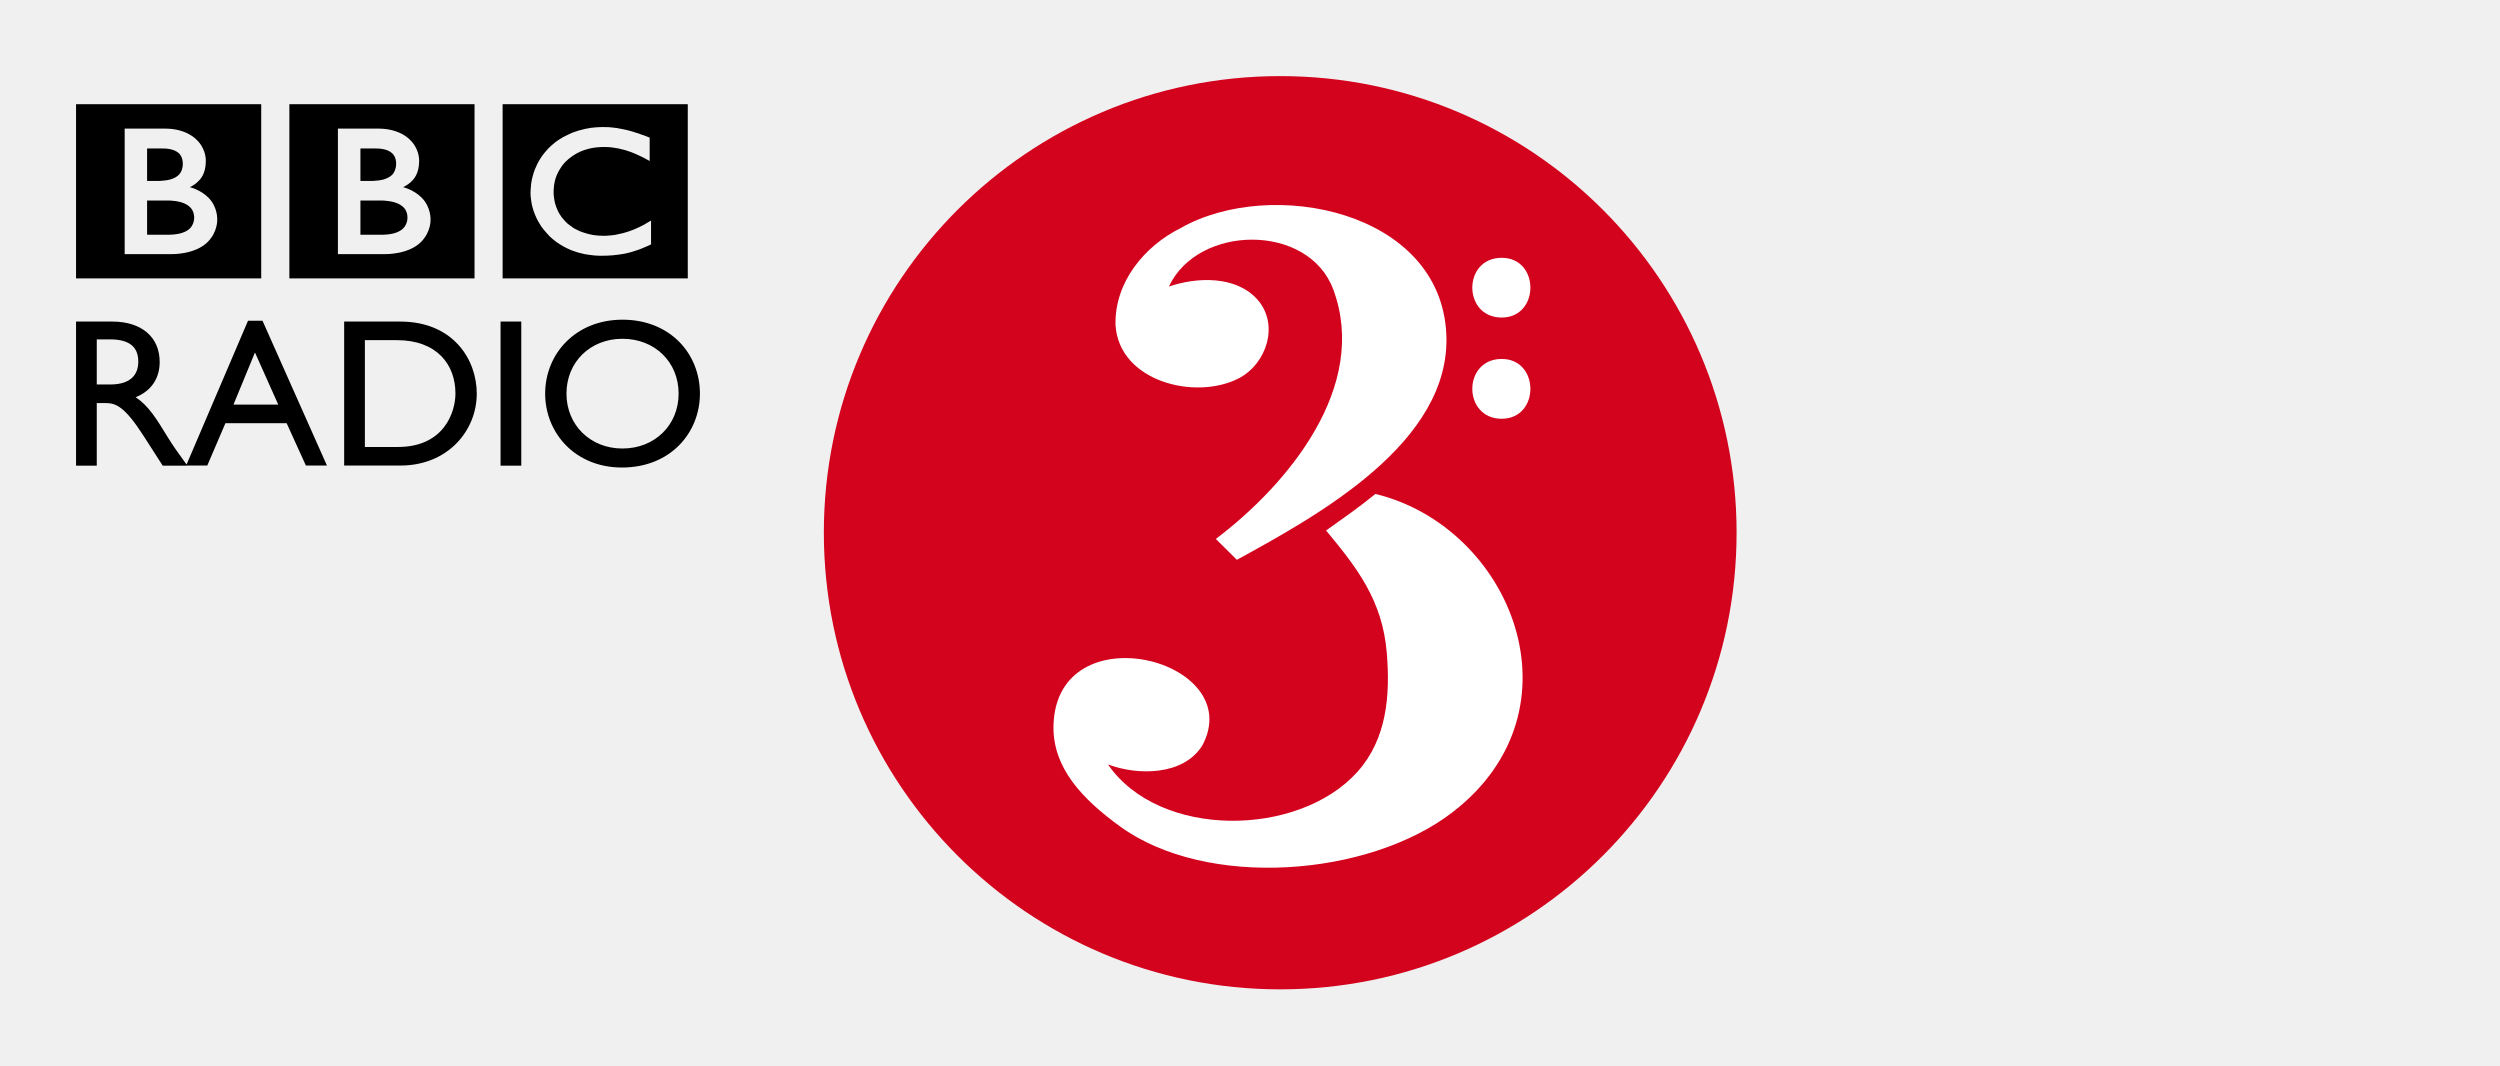
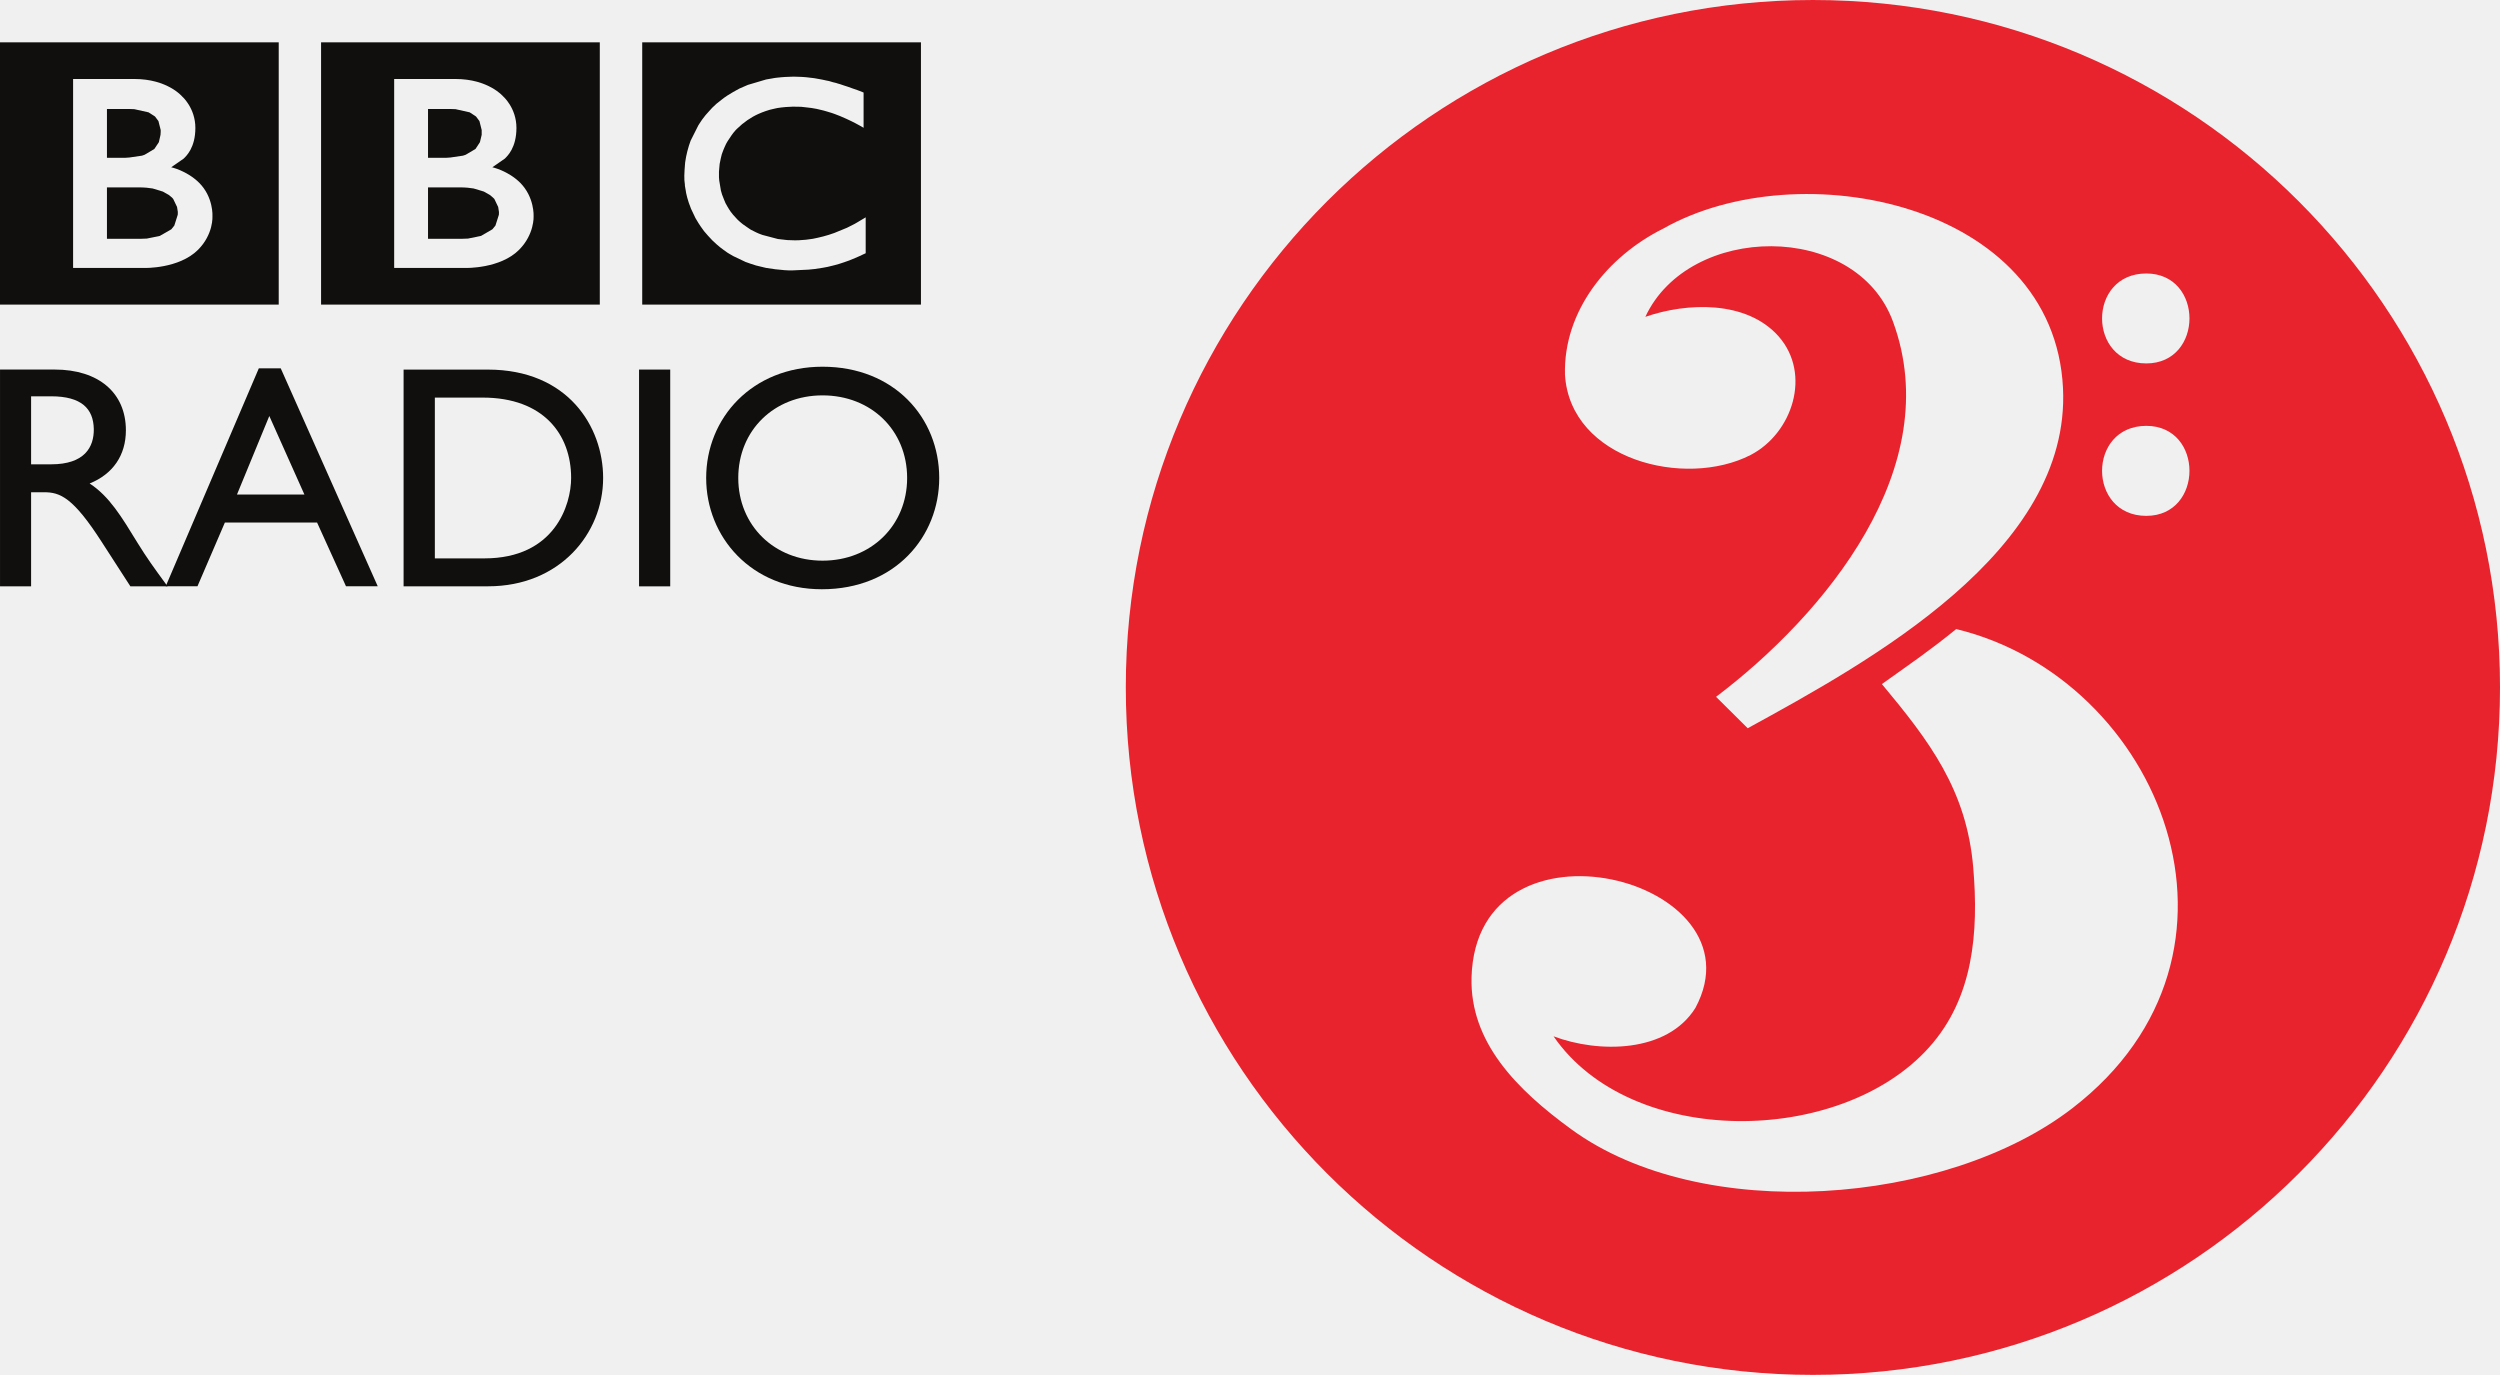
- <svg xmlns="http://www.w3.org/2000/svg" version="1.0" width="581.988" height="248.031" id="svg3907">
-   <defs id="defs3909" />
-   <g id="layer1">
-     <g transform="matrix(0.6376968,0,0,0.6376968,-25.65913,-49.49142)" id="g4044">
-       <rect width="187.896" height="247.798" x="414.191" y="150.255" id="rect3959" style="fill:#ffffff;fill-opacity:1;fill-rule:nonzero;stroke:none;marker:none;visibility:visible;display:inline;overflow:visible" />
-       <path d="m 68,115.656 0,63.594 67.594,0 0,-63.594 -67.594,0 z m 77.875,0 0,63.594 67.594,0 0,-63.594 -67.594,0 z m 77.844,0 0,63.594 67.594,0 0,-63.594 -67.594,0 z M 259.781,124 c 0.273,0 0.446,0 0.719,0 0.614,0 1.216,-0.014 1.875,0.031 0.356,0.015 0.738,0.048 1.094,0.094 0.546,0.045 1.047,0.112 1.562,0.188 l 0.375,0.031 c 0.28,0.068 0.618,0.127 0.906,0.188 0.371,0.053 0.699,0.127 1.062,0.188 0.364,0.061 0.698,0.143 1.031,0.219 0.205,0.068 0.42,0.095 0.625,0.125 0.303,0.106 0.619,0.182 0.938,0.25 0.25,0.076 0.516,0.151 0.781,0.219 l 0.219,0.062 c 0.265,0.076 0.516,0.182 0.781,0.25 0.356,0.091 0.682,0.199 1,0.312 0.288,0.083 0.54,0.174 0.812,0.25 0.333,0.136 0.673,0.261 0.969,0.375 0.553,0.189 1.021,0.356 1.438,0.5 0.902,0.356 1.438,0.562 1.438,0.562 l 0,8.531 -0.875,-0.469 c -0.318,-0.182 -0.734,-0.414 -1.219,-0.656 -0.258,-0.136 -0.564,-0.278 -0.875,-0.438 -0.386,-0.182 -0.771,-0.373 -1.188,-0.562 -0.485,-0.242 -1.002,-0.453 -1.562,-0.688 -0.402,-0.167 -0.833,-0.341 -1.25,-0.5 0,0 -0.296,-0.076 -0.781,-0.25 -0.265,-0.099 -0.646,-0.192 -1.062,-0.344 -0.273,-0.076 -0.557,-0.182 -0.875,-0.25 -0.53,-0.144 -1.105,-0.255 -1.719,-0.406 -0.402,-0.076 -0.849,-0.158 -1.281,-0.219 -0.5,-0.083 -1.032,-0.151 -1.562,-0.219 -0.288,-0.015 -0.603,-0.009 -0.906,-0.062 -0.432,-0.015 -0.827,-0.031 -1.281,-0.031 -0.205,-0.015 -0.429,-1e-5 -0.656,0 -0.591,0 -1.2,0.025 -1.844,0.094 -0.333,0.015 -0.635,0.041 -0.969,0.094 -0.341,0.045 -0.698,0.111 -1.031,0.156 -0.288,0.061 -0.588,0.112 -0.906,0.188 -0.288,0.083 -0.603,0.159 -0.906,0.25 -0.326,0.114 -0.658,0.168 -0.969,0.281 -0.303,0.099 -0.564,0.206 -0.875,0.312 -0.288,0.121 -0.603,0.246 -0.906,0.375 -1.826,0.841 -3.635,2.049 -5.219,3.625 -0.106,0.106 -0.199,0.245 -0.312,0.344 -0.197,0.205 -0.365,0.413 -0.562,0.625 -0.144,0.167 -0.277,0.349 -0.406,0.531 -0.364,0.5 -0.681,0.992 -0.969,1.5 -0.129,0.205 -0.261,0.429 -0.375,0.656 -0.167,0.288 -0.285,0.564 -0.406,0.875 -0.121,0.205 -0.213,0.428 -0.281,0.625 -0.144,0.349 -0.23,0.651 -0.344,0.969 -0.099,0.333 -0.182,0.643 -0.25,0.969 -0.121,0.5 -0.221,0.974 -0.281,1.406 -0.091,0.72 -0.141,1.344 -0.156,1.844 l 0,0.562 c 0,0.227 -0.015,0.51 0,0.844 0.03,0.242 0.032,0.516 0.062,0.781 0.083,0.712 0.194,1.559 0.406,2.438 0.099,0.326 0.168,0.651 0.281,0.969 0.121,0.417 0.311,0.849 0.5,1.281 0.099,0.265 0.222,0.539 0.312,0.781 0.182,0.318 0.318,0.618 0.5,0.906 0.106,0.212 0.262,0.413 0.406,0.625 0.144,0.205 0.247,0.42 0.406,0.625 0.182,0.205 0.365,0.459 0.531,0.656 0.333,0.394 0.684,0.801 1.062,1.188 l 0.125,0.094 0.094,0.094 0.125,0.125 0.281,0.281 c 0.205,0.152 0.453,0.327 0.688,0.531 0.25,0.182 0.508,0.372 0.75,0.531 0.22,0.159 0.397,0.309 0.594,0.438 0.227,0.121 0.428,0.246 0.625,0.375 0.409,0.22 0.834,0.443 1.281,0.625 0.189,0.099 0.381,0.183 0.562,0.281 0.136,0.045 0.261,0.095 0.375,0.125 0.197,0.076 0.381,0.158 0.562,0.219 1.227,0.432 2.469,0.773 3.719,1 0.811,0.106 1.531,0.205 2.281,0.25 0.652,0.045 1.293,0.062 1.906,0.062 0.288,0 0.589,-0.031 0.938,-0.031 0.485,-0.03 1.058,-0.064 1.656,-0.125 0.394,-0.03 0.787,-0.096 1.219,-0.156 0.182,-0.015 0.365,-0.056 0.562,-0.094 1.515,-0.288 3.238,-0.701 5.125,-1.375 0.985,-0.349 2.025,-0.774 3.094,-1.281 0.599,-0.311 1.246,-0.619 1.875,-0.938 0.568,-0.318 1.151,-0.66 1.75,-1.031 l 0.594,-0.344 c 0.099,-0.053 0.199,-0.127 0.312,-0.188 l 0,8.688 c -0.159,0.053 -0.316,0.143 -0.438,0.219 -0.371,0.144 -0.721,0.31 -1.031,0.469 -0.394,0.159 -0.738,0.317 -1.094,0.469 -0.53,0.265 -1.044,0.435 -1.438,0.594 -0.311,0.114 -0.592,0.221 -0.781,0.281 l -0.375,0.125 c -0.432,0.136 -0.818,0.293 -1.25,0.406 -0.364,0.121 -0.747,0.245 -1.156,0.344 -0.508,0.121 -1.058,0.277 -1.656,0.406 -0.371,0.061 -0.762,0.158 -1.156,0.219 -0.629,0.106 -1.264,0.213 -1.969,0.281 -0.447,0.068 -0.929,0.126 -1.406,0.156 l -0.25,0.031 c -1.212,0.106 -2.521,0.156 -3.938,0.156 l -0.562,0 c -0.386,-0.015 -0.786,-9.6e-4 -1.188,-0.031 -0.78,-0.03 -1.546,-0.128 -2.281,-0.219 -0.743,-0.076 -1.467,-0.191 -2.156,-0.312 -0.849,-0.182 -1.681,-0.382 -2.469,-0.594 -0.455,-0.129 -0.896,-0.278 -1.312,-0.438 -0.439,-0.152 -0.848,-0.278 -1.25,-0.438 -1.084,-0.455 -2.067,-0.937 -2.969,-1.438 -0.432,-0.258 -0.849,-0.539 -1.281,-0.781 -0.386,-0.25 -0.738,-0.461 -1.094,-0.719 -0.265,-0.205 -0.531,-0.436 -0.781,-0.625 -0.28,-0.227 -0.539,-0.428 -0.781,-0.625 -0.364,-0.303 -0.697,-0.626 -1,-0.906 l -0.156,-0.188 c -0.356,-0.341 -0.706,-0.747 -1.062,-1.156 -0.28,-0.333 -0.602,-0.66 -0.875,-1.031 -0.273,-0.356 -0.563,-0.7 -0.844,-1.094 -0.182,-0.288 -0.373,-0.596 -0.562,-0.906 -0.235,-0.402 -0.484,-0.786 -0.719,-1.188 -0.379,-0.697 -0.737,-1.477 -1.062,-2.25 -0.189,-0.493 -0.388,-0.977 -0.562,-1.5 -0.144,-0.432 -0.254,-0.849 -0.375,-1.281 -0.076,-0.356 -0.182,-0.69 -0.25,-1.031 -0.03,-0.182 -0.041,-0.326 -0.094,-0.5 -0.061,-0.394 -0.142,-0.811 -0.188,-1.25 l -0.031,-0.25 c -0.038,-0.379 -0.095,-0.73 -0.125,-1.094 -0.023,-0.356 -0.031,-0.722 -0.031,-1.094 0,-0.477 0.032,-0.944 0.062,-1.406 0.045,-0.629 0.096,-1.253 0.156,-1.844 0.258,-1.856 0.715,-3.621 1.344,-5.25 0.53,-1.318 1.116,-2.582 1.844,-3.719 0.106,-0.212 0.215,-0.381 0.344,-0.562 0.189,-0.288 0.374,-0.602 0.594,-0.875 0.25,-0.356 0.509,-0.698 0.812,-1.031 0.265,-0.318 0.517,-0.65 0.812,-0.938 0.25,-0.326 0.517,-0.61 0.812,-0.875 0.318,-0.326 0.683,-0.651 1.031,-0.969 0.409,-0.333 0.826,-0.69 1.25,-1.031 0.205,-0.152 0.404,-0.278 0.594,-0.438 0.258,-0.174 0.524,-0.349 0.781,-0.531 0.447,-0.303 0.898,-0.563 1.375,-0.844 0.515,-0.273 1.033,-0.54 1.594,-0.812 0.621,-0.318 1.288,-0.611 2,-0.906 1.349,-0.53 2.839,-0.956 4.438,-1.312 0.265,-0.045 0.517,-0.118 0.812,-0.156 0.182,-0.045 0.365,-0.071 0.562,-0.094 l 0.438,-0.094 0.375,-0.062 0.312,-0.031 c 0.409,-0.061 0.81,-0.095 1.219,-0.125 0.28,-0.03 0.547,-0.04 0.812,-0.062 0.485,-0.03 0.985,-0.047 1.5,-0.062 z M 85.75,124.562 l 14.844,0 c 8.001,0 11.531,4.188 11.531,4.188 0,0 3.25,2.814 3.25,7.656 0,4.834 -2.184,6.839 -2.812,7.438 -1.303,1.334 -3.031,2.094 -3.031,2.094 0,0 3.788,0.842 6.781,3.812 3.493,3.508 3.219,8.031 3.219,8.031 0,0 0.266,4.399 -3.5,8.188 -4.645,4.63 -13.062,4.406 -13.062,4.406 l -17.219,0 0,-45.812 z m 77.844,0 14.875,0 c 7.994,0 11.531,4.188 11.531,4.188 0,0 3.25,2.814 3.25,7.656 0,4.834 -2.199,6.839 -2.812,7.438 -1.334,1.334 -3.062,2.094 -3.062,2.094 0,0 3.796,0.842 6.781,3.812 3.493,3.508 3.25,8.031 3.25,8.031 0,0 0.273,4.399 -3.5,8.188 -4.637,4.63 -13.062,4.406 -13.062,4.406 l -17.25,0 0,-45.812 z m -69.656,7.25 0,11.844 3.938,0 c -2e-6,1e-5 0.253,0 0.594,0 0.273,-0.015 0.618,-0.032 0.906,-0.062 0.796,-0.061 1.925,-0.158 3.031,-0.469 0.227,-0.068 0.421,-0.135 0.656,-0.219 0.864,-0.326 1.716,-0.747 2.375,-1.406 0.508,-0.493 0.859,-1.057 1.094,-1.625 0.273,-0.674 0.353,-1.319 0.406,-1.781 0.038,-0.417 0.031,-0.688 0.031,-0.688 l 0,-0.5 c -0.053,-0.508 -0.161,-1.338 -0.562,-2.156 -0.197,-0.386 -0.455,-0.769 -0.781,-1.125 -0.477,-0.439 -1.018,-0.796 -1.594,-1.031 -1.106,-0.5 -2.362,-0.682 -3.438,-0.75 -0.447,-0.03 -0.885,-0.031 -1.219,-0.031 l -5.438,0 z m 77.875,0 0,11.844 3.906,0 c -1e-5,1e-5 0.284,0 0.625,0 0.296,-0.015 0.587,-0.032 0.875,-0.062 0.811,-0.061 1.949,-0.158 3.062,-0.469 0.22,-0.068 0.436,-0.135 0.625,-0.219 0.879,-0.326 1.732,-0.747 2.406,-1.406 0.508,-0.493 0.835,-1.057 1.062,-1.625 0.288,-0.674 0.392,-1.319 0.438,-1.781 0.015,-0.417 0.031,-0.688 0.031,-0.688 0,1e-5 0,-0.174 0,-0.5 -0.015,-0.508 -0.153,-1.338 -0.562,-2.156 -0.197,-0.386 -0.449,-0.769 -0.812,-1.125 -0.432,-0.439 -0.987,-0.796 -1.562,-1.031 -1.106,-0.508 -2.384,-0.674 -3.438,-0.75 -0.477,-0.03 -0.87,-0.031 -1.219,-0.031 l -5.438,0 z m -77.875,19 0,12.5 8.125,0 c 0,0 0.149,-0.031 0.406,-0.031 0.28,0 0.686,-0.032 1.156,-0.062 0.879,-0.083 2.035,-0.239 3.156,-0.625 1.03,-0.341 2.016,-0.836 2.781,-1.594 0.288,-0.303 0.537,-0.611 0.719,-0.906 0.629,-1.023 0.775,-2.025 0.812,-2.594 0.03,-0.273 0.031,-0.406 0.031,-0.406 l 0,-0.312 c -0.03,-0.235 -0.059,-0.696 -0.188,-1.219 -0.144,-0.599 -0.422,-1.262 -0.938,-1.906 -0.083,-0.114 -0.206,-0.223 -0.312,-0.344 -0.242,-0.22 -0.476,-0.436 -0.719,-0.625 -0.477,-0.326 -0.947,-0.624 -1.5,-0.844 -0.735,-0.333 -1.575,-0.552 -2.469,-0.719 -0.455,-0.083 -0.906,-0.157 -1.406,-0.188 -0.295,-0.053 -0.634,-0.063 -0.938,-0.094 -0.296,-0.015 -0.587,-0.031 -0.875,-0.031 l -7.844,0 z m 77.875,0 0,12.5 8.094,0 c 0,0 0.187,-0.031 0.438,-0.031 0.28,0 0.679,-0.032 1.156,-0.062 0.849,-0.083 2.02,-0.239 3.156,-0.625 1.015,-0.341 1.985,-0.836 2.75,-1.594 0.288,-0.303 0.514,-0.611 0.719,-0.906 0.629,-1.023 0.813,-2.025 0.844,-2.594 0.015,-0.273 0,-0.406 0,-0.406 0,0 0,-0.131 0,-0.312 0,-0.235 -0.02,-0.696 -0.156,-1.219 -0.159,-0.599 -0.43,-1.262 -0.938,-1.906 -0.121,-0.114 -0.206,-0.223 -0.312,-0.344 -0.235,-0.22 -0.492,-0.436 -0.75,-0.625 -0.447,-0.326 -0.954,-0.624 -1.5,-0.844 -0.743,-0.333 -1.56,-0.552 -2.469,-0.719 -0.447,-0.083 -0.953,-0.157 -1.438,-0.188 -0.318,-0.053 -0.596,-0.063 -0.906,-0.094 -0.288,-0.015 -0.587,-0.031 -0.875,-0.031 l -7.812,0 z m 95.656,43.5 c -17.041,1e-5 -28.219,12.414 -28.219,27 0,14.268 10.862,26.969 28.031,26.969 17.829,-1e-5 28.469,-12.8 28.469,-26.969 10e-6,-14.647 -10.93,-27 -28.281,-27 z m -136.688,0.375 -22.438,52.5 c -3.348,-4.606 -4.72,-6.515 -6.906,-10.031 C 97.437,230.625 94.539,225.769 89.75,222.625 95.365,220.367 98.531,215.834 98.531,209.75 98.531,200.642 91.888,195 81.25,195 l -13.25,0 0,52.594 7.562,0 0,-22.844 3.156,0 c 3.872,0 7.013,1.234 13.969,12.031 l 6.938,10.812 9,0 c -0.011,-0.015 -0.02,-0.016 -0.031,-0.031 l 7.312,0 6.625,-15.469 22.344,0 7.031,15.469 7.688,0 -23.531,-52.875 -5.281,0 z M 165.875,195 l 0,52.562 20.5,0 c 17.352,0 27.906,-12.755 27.906,-26.25 0,-12.404 -8.549,-26.312 -27.969,-26.312 l -20.438,0 z m 57.094,0 0,52.594 7.562,0 0,-52.594 -7.562,0 z m 44.5,6.281 c 11.79,1e-5 20.5,8.453 20.5,20.031 -10e-6,11.472 -8.702,20.031 -20.5,20.031 -11.714,0 -20.438,-8.567 -20.438,-20.031 0,-11.578 8.723,-20.031 20.438,-20.031 z M 75.562,201.5 l 4.875,0 c 7.304,-1e-5 10.221,2.997 10.281,7.938 0.083,4.402 -2.204,8.531 -10.281,8.531 l -4.875,0 0,-16.469 z m 97.875,0.281 11.625,0 c 14.73,0 21.438,8.945 21.438,19.5 -1e-5,6.486 -3.922,19.5 -21.031,19.5 l -12.031,0 0,-39 z m -40.125,4.5 8.5,19.031 -16.344,0 7.844,-19.031 z" id="path326" style="fill:#000000;fill-opacity:1;fill-rule:evenodd" />
-       <path d="m 507.59,105.392 c -92.001,0 -166.605,74.627 -166.605,166.681 0,92.069 74.604,166.704 166.605,166.704 92.024,0 166.598,-74.642 166.598,-166.704 0,-92.062 -74.581,-166.681 -166.598,-166.681 m -36.264,55.426 c 32.907,-18.625 94.706,-6.35 96.896,38.651 1.947,39.621 -46.986,66.36 -76.453,82.507 -0.796,-0.803 -6.478,-6.441 -7.683,-7.623 26.406,-19.966 55.957,-55.616 42.894,-91.016 -9.002,-24.383 -49.425,-23.883 -60.026,-1.114 10.108,-3.508 24.527,-4.046 32.309,4.728 8.115,9.191 3.319,23.542 -6.819,28.778 -15.836,8.145 -43.682,1.182 -44.985,-19.443 -0.402,-15.548 10.441,-28.778 23.868,-35.468 m 99.207,213.273 c -30.627,23.633 -89.796,28.24 -121.491,5.16 -13.29,-9.676 -24.626,-21.133 -24.224,-36.84 1.144,-41.826 71.126,-24.057 54.32,7.365 -6.91,11.025 -23.588,10.994 -34.43,6.888 18.776,27.308 69.603,26.634 91.062,2.713 10.767,-12.002 12.032,-27.952 10.699,-43.652 -1.599,-18.844 -10.684,-30.687 -22.133,-44.455 7.062,-5.061 11.222,-7.865 17.996,-13.343 49.532,11.995 76.885,78.643 28.202,116.165 m 17.905,-143.609 c -14.283,0 -14.321,-21.837 0,-21.837 13.987,0 13.957,21.837 0,21.837 m 0,-36.954 c -14.283,0 -14.321,-21.807 0,-21.807 13.987,0 13.957,21.807 0,21.807" id="path350" style="fill:#d3021d" />
-     </g>
+ <svg xmlns="http://www.w3.org/2000/svg" height="329.97" width="600" version="1.1" viewBox="0 0 158.75 87.304">
+   <g fill="#100f0d">
+     <path d="m40.781 2.687h17.699v16.656h-17.699zm11.152 2.318-0.238-0.042-0.096-0.011-0.407-0.048-0.286-0.021-0.487-0.016-0.191 0.005-0.391 0.016-0.217 0.016-0.312 0.032-0.085 0.011-0.101 0.016-0.111 0.021-0.153 0.026-0.212 0.037-1.159 0.344-0.535 0.233-0.402 0.222-0.365 0.222-0.201 0.138-0.159 0.122-0.328 0.259-0.27 0.254-0.212 0.233-0.217 0.243-0.212 0.275-0.148 0.222-0.095 0.148-0.487 0.969c-0.159 0.429-0.281 0.894-0.349 1.381l-0.037 0.476-0.016 0.371 0.005 0.286 0.032 0.285v0.064l0.058 0.333 0.021 0.133 0.064 0.27 0.1 0.333 0.148 0.397 0.276 0.582 0.19 0.318 0.154 0.233 0.206 0.286 0.238 0.275 0.275 0.296 0.048 0.048 0.254 0.233 0.207 0.174 0.211 0.159 0.276 0.196 0.344 0.201 0.778 0.371 0.328 0.116 0.344 0.111 0.64 0.154 0.572 0.084 0.598 0.059 0.307 0.016h0.143l1.032-0.048 0.063-0.005 0.371-0.037 0.519-0.08 0.307-0.058 0.434-0.106 0.301-0.085 0.323-0.106 0.101-0.037 0.196-0.068 0.386-0.159 0.28-0.122 0.27-0.127 0.117-0.053v-2.281l-0.085 0.053-0.153 0.09-0.456 0.27-0.492 0.249-0.81 0.333c-0.492 0.18-0.947 0.286-1.344 0.365l-0.143 0.021-0.323 0.043-0.428 0.031-0.249 0.006-0.492-0.016-0.604-0.069-0.979-0.259-0.143-0.053-0.095-0.037-0.154-0.069-0.338-0.169-0.154-0.101-0.159-0.111-0.19-0.132-0.185-0.149-0.075-0.068-0.037-0.037-0.021-0.022-0.031-0.026-0.281-0.307-0.138-0.175-0.111-0.164-0.1-0.164-0.133-0.238-0.084-0.201-0.133-0.339-0.074-0.259-0.106-0.635-0.016-0.196v-0.376l0.043-0.482 0.074-0.36 0.064-0.259 0.095-0.254 0.068-0.164 0.106-0.233 0.101-0.175 0.254-0.381 0.106-0.143 0.148-0.175 0.085-0.085c0.423-0.413 0.884-0.731 1.371-0.948l0.227-0.095 0.233-0.085 0.249-0.079 0.243-0.058 0.239-0.053 0.264-0.037 0.259-0.026 0.487-0.026 0.159 0.005 0.339 0.005 0.238 0.026 0.408 0.048 0.338 0.058 0.445 0.106 0.238 0.069 0.281 0.085 0.195 0.069 0.329 0.127 0.412 0.18 0.313 0.148 0.233 0.117 0.312 0.169 0.227 0.132v-2.239l-0.375-0.148-0.381-0.132-0.249-0.09-0.217-0.069-0.265-0.09-0.201-0.058-0.058-0.021-0.201-0.048-0.249-0.074-0.164-0.032-0.265-0.058z" />
+     <path d="m27.179 11.899v3.266h2.128l0.105-0.005 0.307-0.011 0.826-0.169 0.72-0.419 0.196-0.238 0.217-0.683 0.005-0.1v-0.085l-0.048-0.312-0.243-0.508-0.09-0.09-0.185-0.159-0.392-0.222-0.651-0.196-0.37-0.048-0.244-0.016-0.222-0.005z" />
+     <path d="m27.179 6.921v3.097h1.186l0.232-0.016 0.8-0.117 0.174-0.058 0.625-0.37 0.28-0.429 0.111-0.466v-0.307l-0.142-0.566-0.217-0.291-0.403-0.265-0.899-0.201-0.329-0.011z" />
+     <path d="m20.388 2.687h17.699v16.656h-17.699zm4.642 2.329v11.999h4.514s2.213 0.063 3.419-1.154c0.985-0.99 0.921-2.133 0.921-2.133s0.064-1.196-0.846-2.117c-0.784-0.778-1.774-0.99-1.774-0.99l0.794-0.551c0.164-0.164 0.736-0.688 0.736-1.947 0-1.276-0.847-2.006-0.847-2.006s-0.931-1.101-3.022-1.101z" />
+     <path d="m6.791 11.899v3.266h2.128l0.106-0.005 0.302-0.011 0.821-0.169 0.73-0.419 0.191-0.238 0.217-0.683 0.005-0.1v-0.085l-0.048-0.312-0.243-0.508-0.079-0.09-0.191-0.159-0.392-0.222-0.645-0.196-0.376-0.048-0.243-0.016-0.228-0.005z" />
+     <path d="m6.791 6.921v3.097h1.191l0.228-0.016 0.804-0.117 0.169-0.058 0.619-0.37 0.286-0.429 0.105-0.466 0.011-0.18v-0.127l-0.143-0.566-0.217-0.291-0.413-0.265-0.905-0.201-0.318-0.011z" />
+     <path d="m0 2.687h17.699v16.656h-17.699zm4.642 2.329v11.999h4.52s2.196 0.063 3.414-1.154c0.989-0.99 0.915-2.133 0.915-2.133s0.074-1.196-0.841-2.117c-0.784-0.778-1.779-0.99-1.779-0.99l0.794-0.551c0.164-0.164 0.741-0.688 0.741-1.947 0-1.276-0.847-2.006-0.847-2.006s-0.926-1.101-3.022-1.101z" />
+     <path d="m1.975 25.165h1.276c1.916 0 2.683 0.783 2.705 2.08 0.016 1.154-0.593 2.239-2.705 2.239h-1.276zm-1.974-1.699v13.766h1.974v-5.975h0.826c1.016 0 1.837 0.323 3.657 3.154l1.821 2.821h2.361c-0.953-1.302-1.291-1.773-1.884-2.725-1.048-1.71-1.81-2.985-3.064-3.806 1.471-0.593 2.302-1.784 2.302-3.377 0-2.381-1.736-3.858-4.52-3.858z" />
+     <path d="m17.101 26.416 2.229 4.986h-4.282zm0.726-3.027h-1.392l-5.912 13.84h2.016l1.741-4.049h5.854l1.837 4.049h2.016z" />
+     <path d="m27.613 25.247h3.038c3.858 0 5.616 2.34 5.616 5.103 0 1.699-1.032 5.107-5.51 5.107h-3.144zm-1.985 11.983h5.367c4.547 0 7.304-3.345 7.304-6.88 0-3.25-2.233-6.881-7.32-6.881h-5.351z" />
+     <path d="m40.58 37.233h1.979v-13.766h-1.979z" />
+     <path d="m46.88 30.351c0-3.027 2.281-5.245 5.351-5.245 3.091 0 5.372 2.218 5.372 5.245 0 3.007-2.281 5.251-5.372 5.251-3.07 0-5.351-2.244-5.351-5.251m-2.038 0c0 3.737 2.848 7.066 7.347 7.066 4.663 0 7.452-3.355 7.452-7.066 0-3.832-2.869-7.065-7.41-7.065-4.462 0-7.389 3.249-7.389 7.065" />
  </g>
+   <path d="m136.29 23.077c-3.74 0-3.75-5.711 0-5.711 3.66 0 3.65 5.711 0 5.711m0 9.68c-3.74 0-3.75-5.716 0-5.716 3.66 0 3.65 5.716 0 5.716m-4.69 37.611c-8.02 6.187-23.51 7.394-31.812 1.349-3.482-2.535-6.451-5.536-6.346-9.649 0.297-10.95 18.628-6.298 14.218 1.932-1.8 2.885-6.17 2.88-9.01 1.805 4.92 7.145 18.23 6.971 23.84 0.709 2.83-3.144 3.16-7.325 2.81-11.432-0.42-4.938-2.8-8.04-5.8-11.644 1.85-1.323 2.95-2.059 4.72-3.493 12.97 3.138 20.13 20.594 7.38 30.423m-25.98-55.855c8.62-4.88 24.8-1.662 25.38 10.125 0.51 10.374-12.31 17.376-20.02 21.605l-2.01-1.995c6.91-5.23 14.65-14.566 11.23-23.839-2.36-6.383-12.95-6.251-15.72-0.291 2.64-0.916 6.42-1.059 8.46 1.238 2.12 2.409 0.87 6.166-1.78 7.537-4.16 2.133-11.446 0.313-11.784-5.091-0.112-4.071 2.724-7.537 6.244-9.289m9.5-14.513c-24.096 0-43.632 19.541-43.632 43.65 0 24.108 19.536 43.654 43.632 43.654 24.09 0 43.63-19.546 43.63-43.654 0-24.109-19.54-43.65-43.63-43.65" fill="#e8232d" />
</svg>
